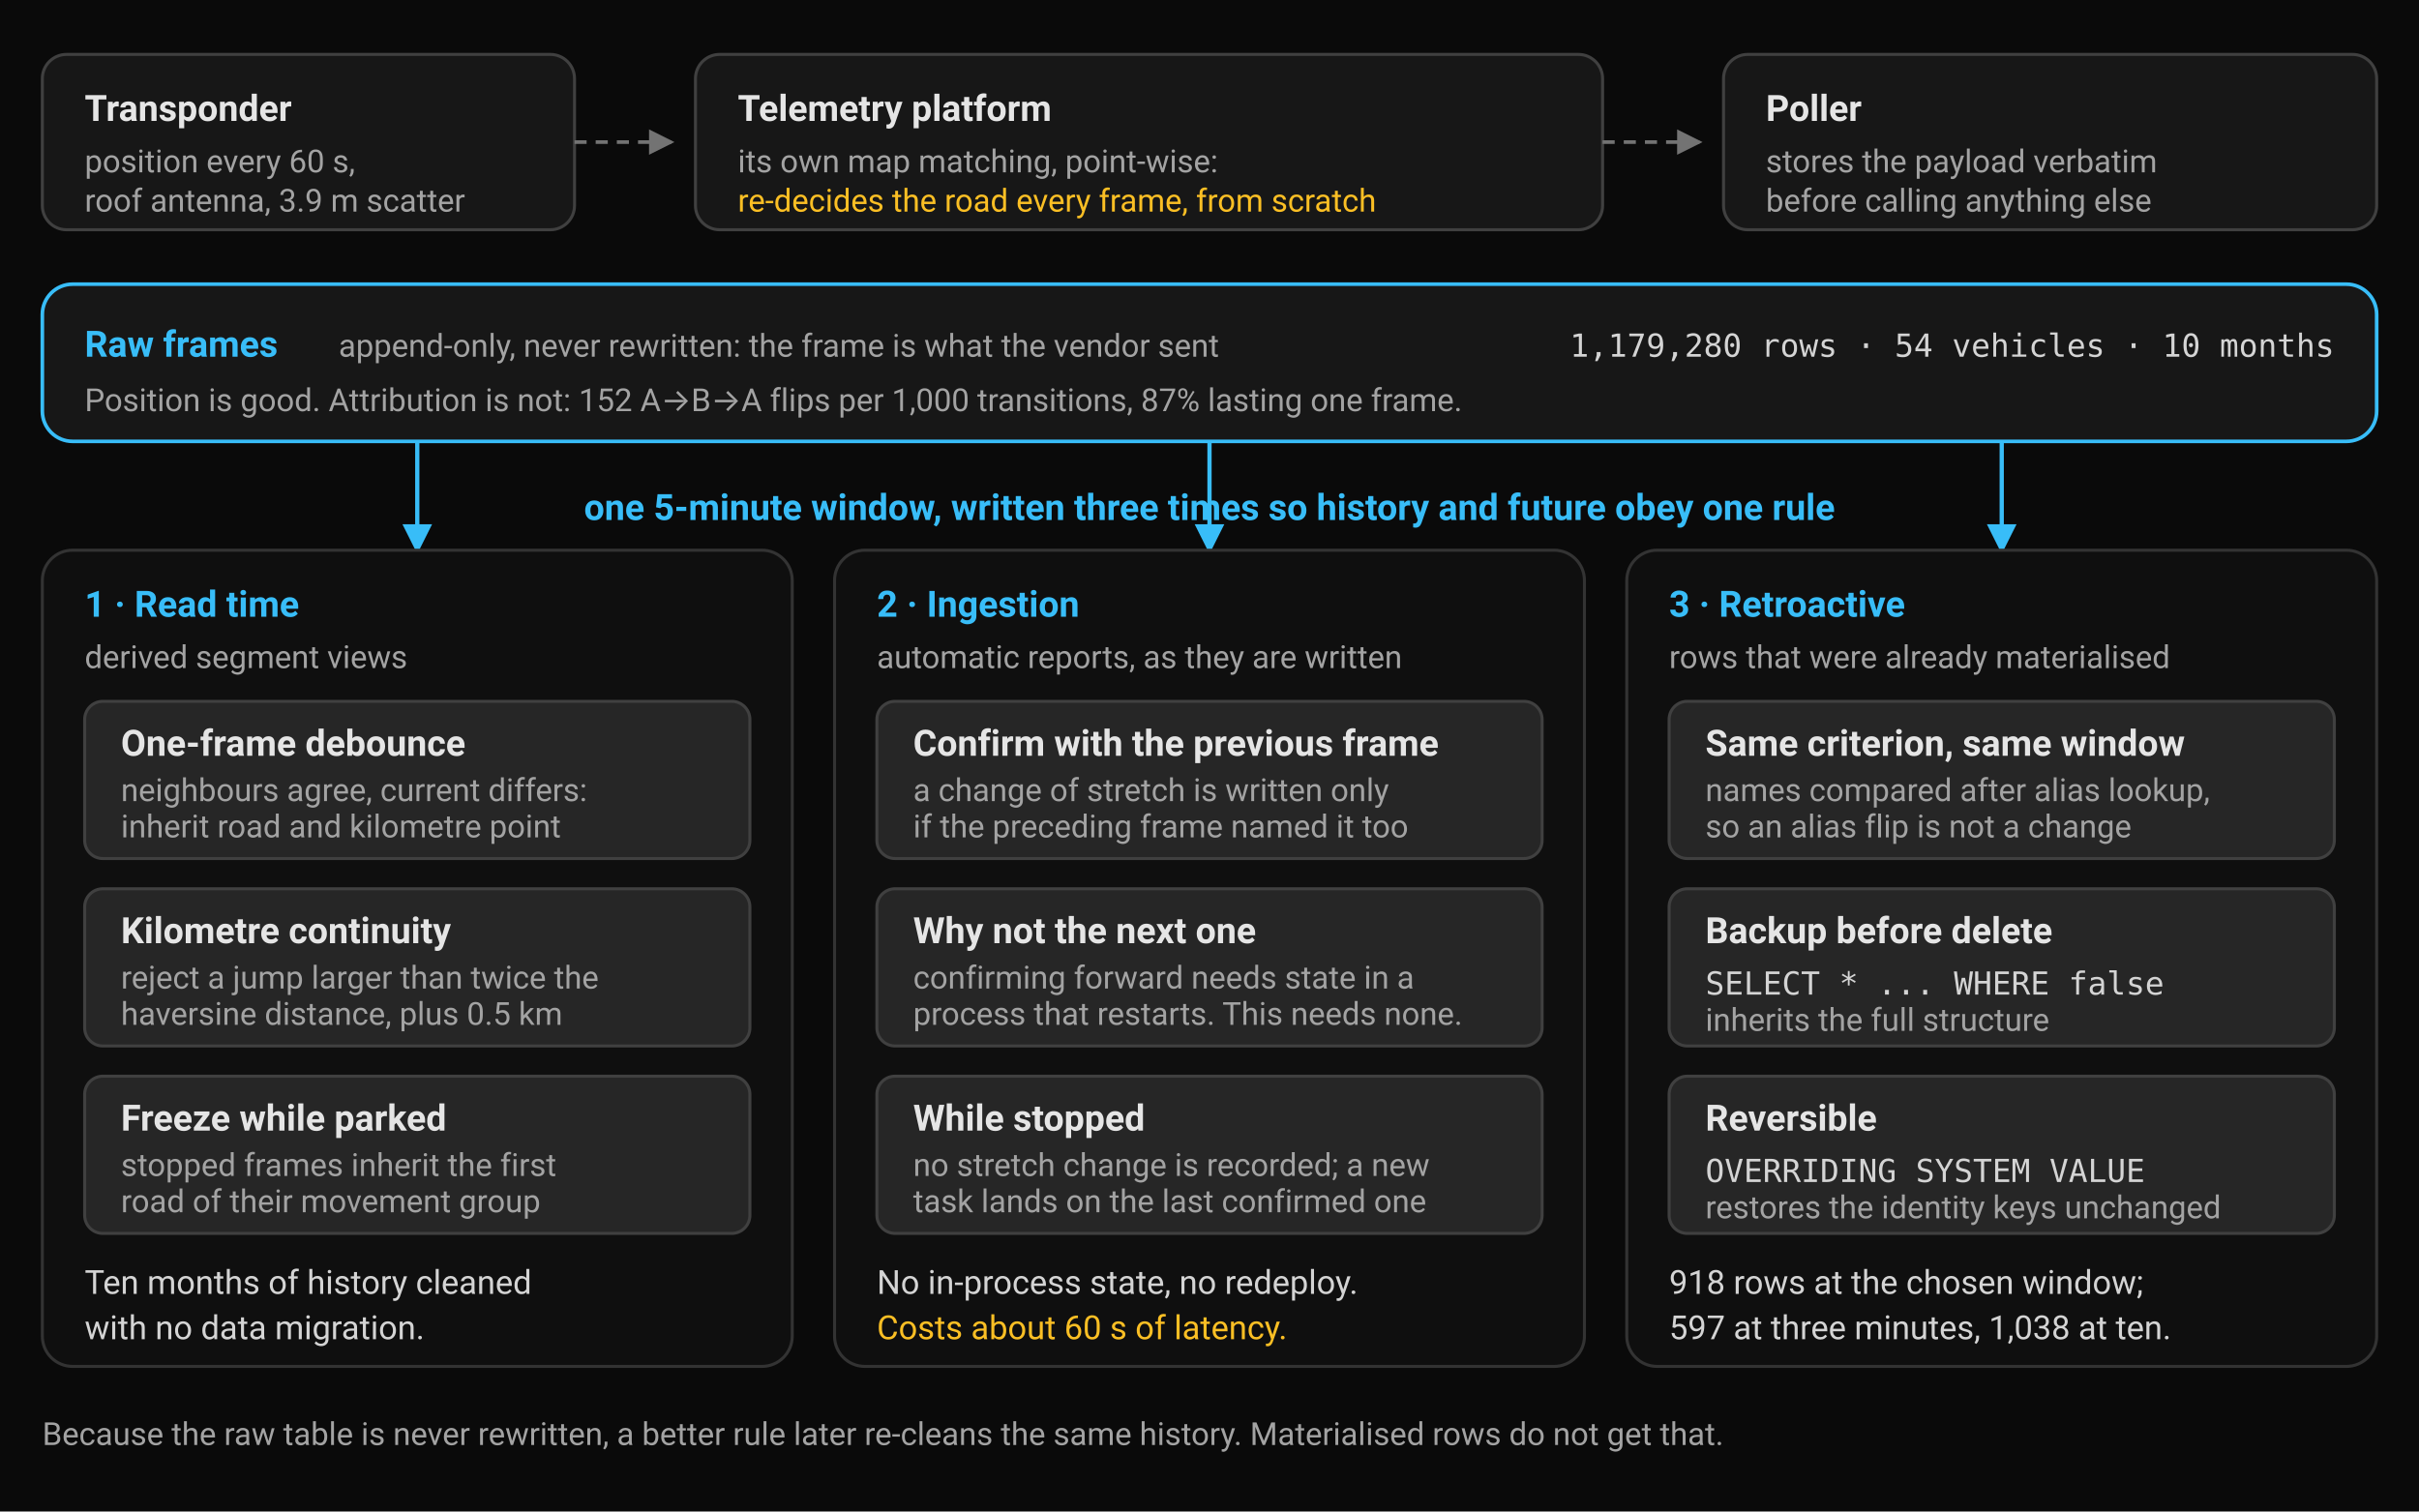
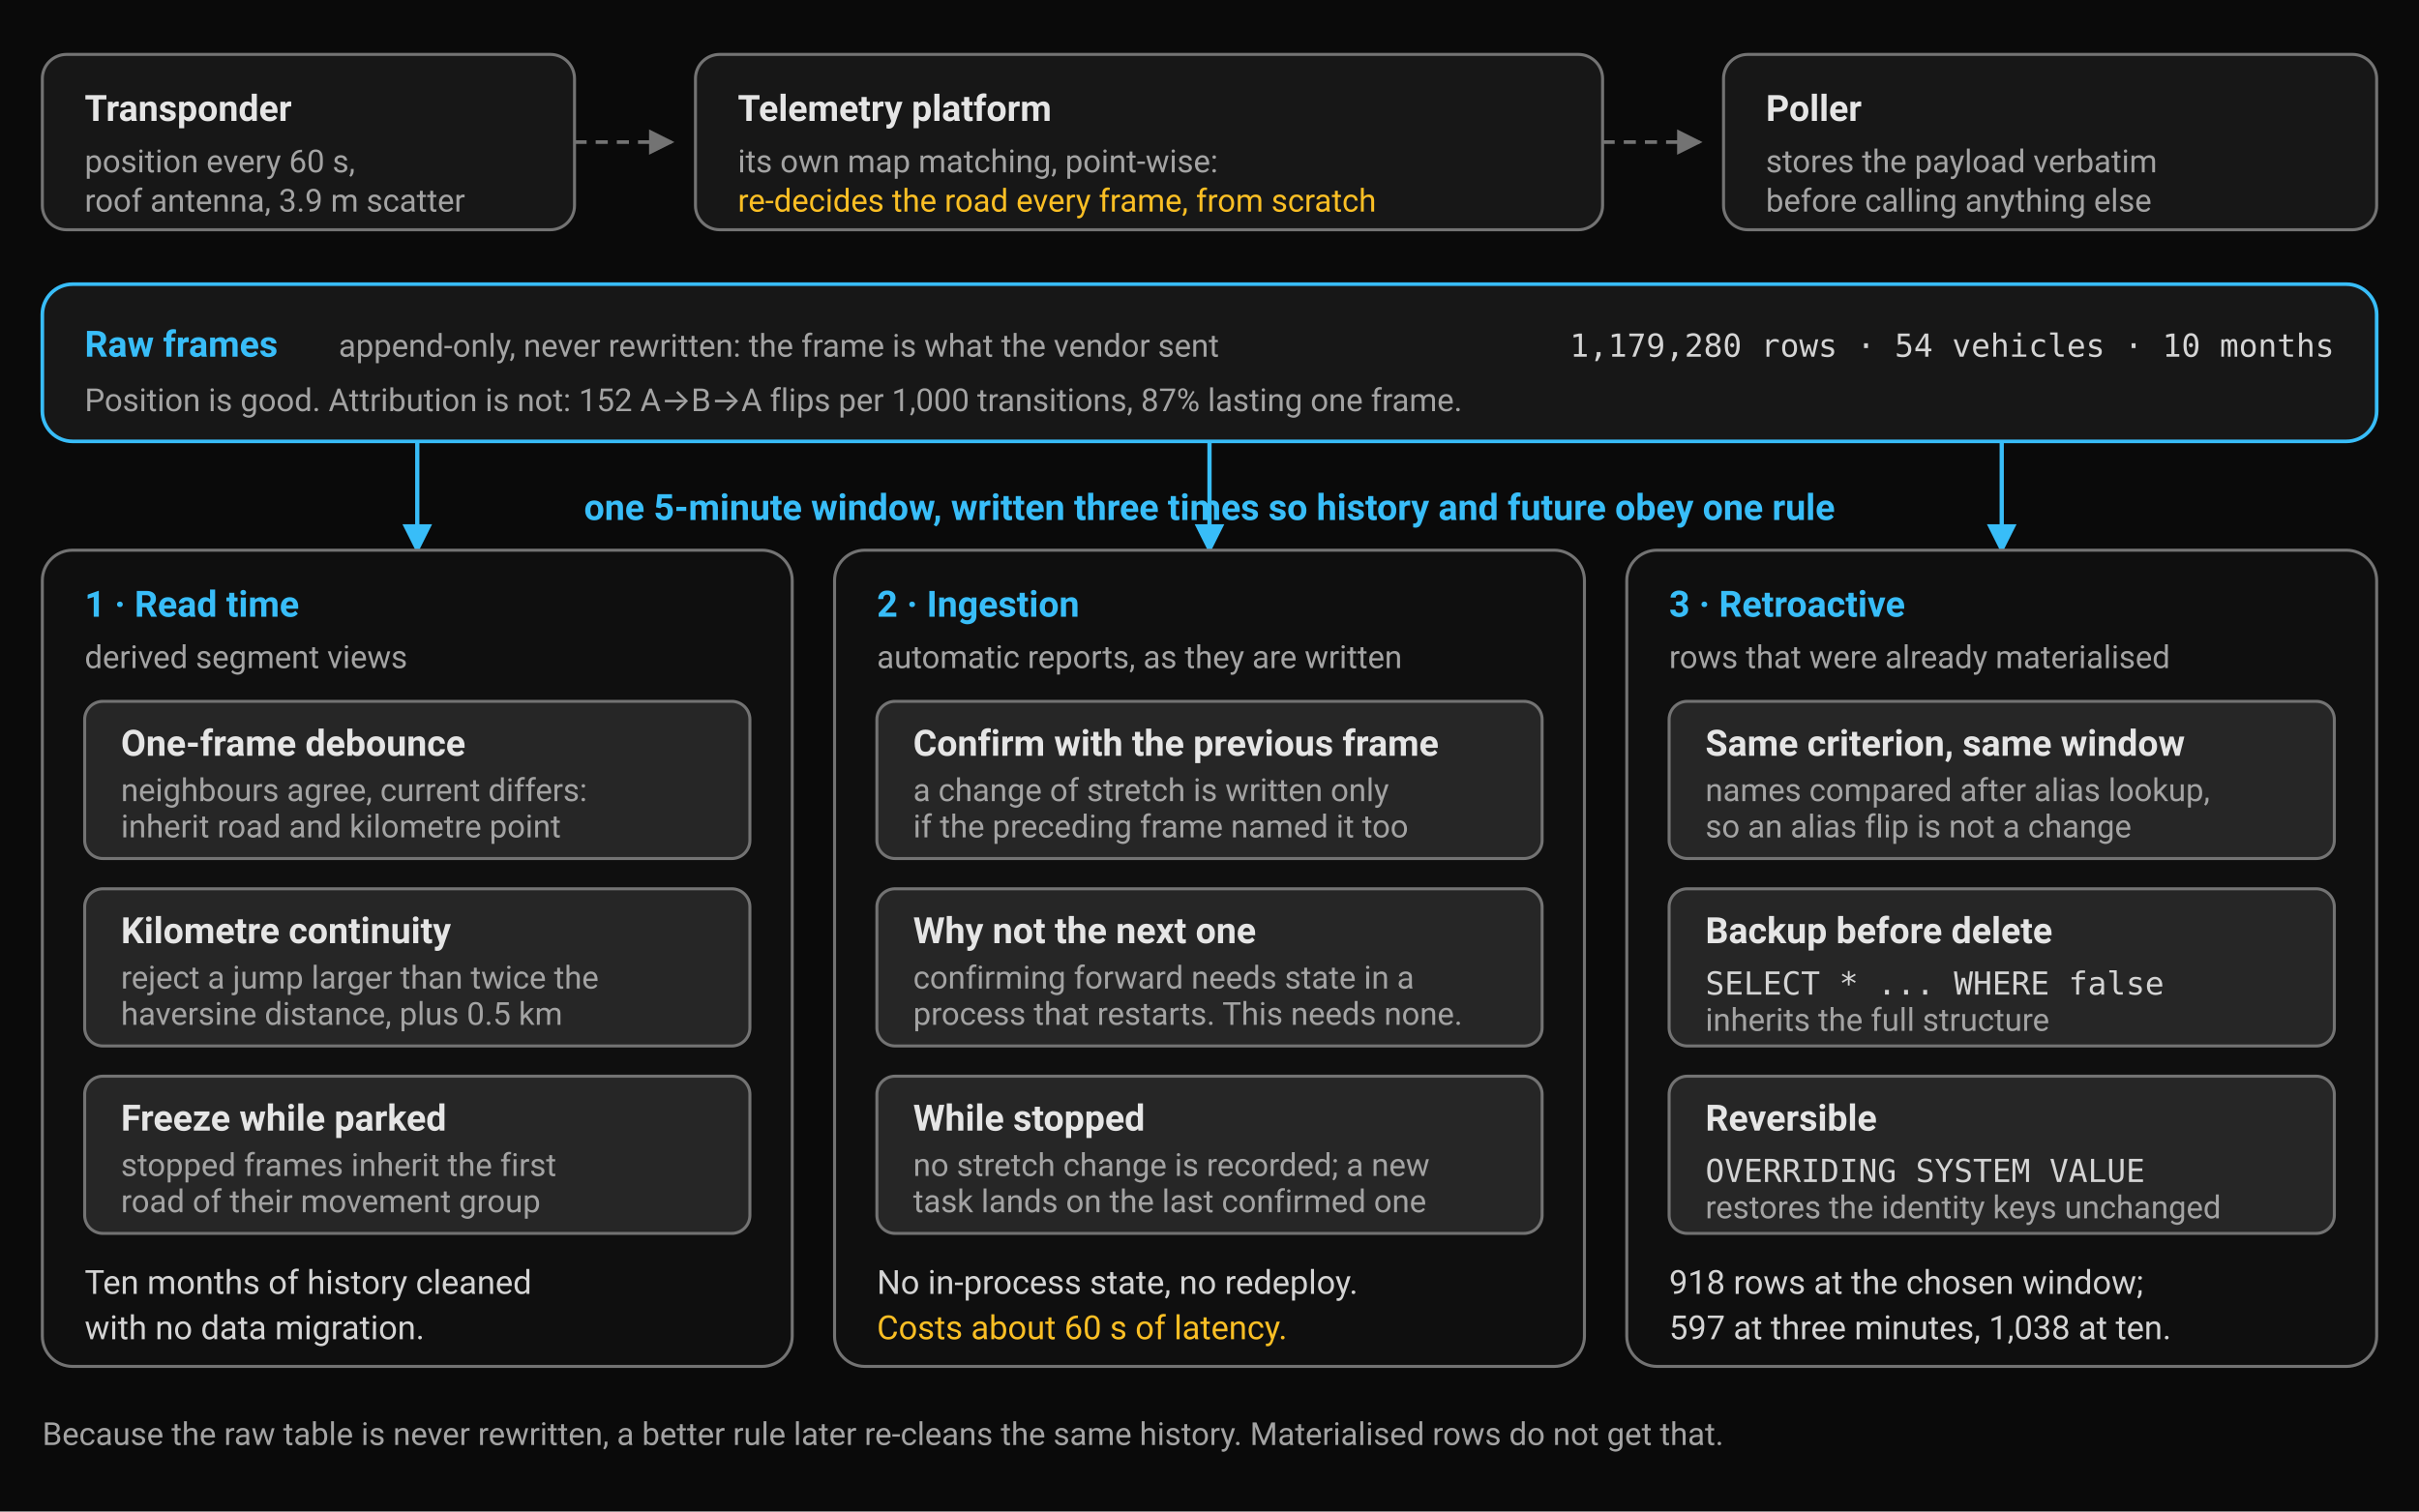
<svg xmlns="http://www.w3.org/2000/svg" viewBox="0 0 800 500" width="800" height="500" role="img" aria-labelledby="title desc">
  <style>
    /* Opaque page colour: the figure stays legible outside the site (own tab, feed readers). */
    svg { background: #0a0a0a; }
    /* Safari lays text out at the size it is shown, and the system font widens at small sizes:
       without this, labels change width as the figure is zoomed. */
    svg { text-rendering: geometricPrecision; }
-     .lane { fill: #0f0f0f; stroke: #333333; stroke-width: 1; }
-     .box { fill: #171717; stroke: #404040; stroke-width: 1; }
+     /* Grey outlines in #737373: 3:1 or more against the page and the fills they edge, so the
+        boxes stay apart at phone size too (WCAG 1.4.11). */
+     .lane { fill: #0f0f0f; stroke: #737373; stroke-width: 1; }
+     .box { fill: #171717; stroke: #737373; stroke-width: 1; }
    .box-accent { fill: #171717; stroke: #38bdf8; stroke-width: 1.2; }
-     .inner { fill: #262626; stroke: #404040; stroke-width: 1; }
+     .inner { fill: #262626; stroke: #737373; stroke-width: 1; }
    .t { font: 600 12px ui-sans-serif, system-ui, -apple-system, "Segoe UI", Roboto, sans-serif; fill: #e5e5e5; }
    .s { font: 10.5px ui-sans-serif, system-ui, -apple-system, "Segoe UI", Roboto, sans-serif; fill: #a3a3a3; }
    .k { font: 600 12px ui-sans-serif, system-ui, -apple-system, "Segoe UI", Roboto, sans-serif; fill: #38bdf8; }
    .lbl { font: 11px ui-sans-serif, system-ui, -apple-system, "Segoe UI", Roboto, sans-serif; fill: #d4d4d4; }
    .mono { font: 10.5px ui-monospace, SFMono-Regular, Menlo, Consolas, monospace; fill: #d4d4d4; }
    .warn { fill: #fbbf24; }
    .arrow { stroke: #38bdf8; stroke-width: 1.4; fill: none; }
    .arrow-dim { stroke: #737373; stroke-width: 1.2; fill: none; stroke-dasharray: 4 3; }
  </style>
  <rect width="100%" height="100%" fill="#0a0a0a" />
  <defs>
    <marker id="ah" viewBox="0 0 8 8" refX="7" refY="4" markerWidth="7" markerHeight="7" orient="auto">
      <path d="M 0 0 L 8 4 L 0 8 z" fill="#38bdf8" />
    </marker>
    <marker id="ahd" viewBox="0 0 8 8" refX="7" refY="4" markerWidth="7" markerHeight="7" orient="auto">
      <path d="M 0 0 L 8 4 L 0 8 z" fill="#737373" />
    </marker>
  </defs>
  <rect class="box" x="14" y="18" width="176" height="58" rx="8" />
  <text class="t" x="28" y="40">Transponder</text>
  <text class="s" x="28" y="57">position every 60 s,</text>
  <text class="s" x="28" y="70">roof antenna, 3.9 m scatter</text>
  <path class="arrow-dim" d="M 190 47 L 222 47" marker-end="url(#ahd)" />
  <rect class="box" x="230" y="18" width="300" height="58" rx="8" />
  <text class="t" x="244" y="40">Telemetry platform</text>
  <text class="s" x="244" y="57">its own map matching, point-wise:</text>
  <text class="warn s" x="244" y="70">re-decides the road every frame, from scratch</text>
  <path class="arrow-dim" d="M 530 47 L 562 47" marker-end="url(#ahd)" />
  <rect class="box" x="570" y="18" width="216" height="58" rx="8" />
  <text class="t" x="584" y="40">Poller</text>
  <text class="s" x="584" y="57">stores the payload verbatim</text>
  <text class="s" x="584" y="70">before calling anything else</text>
  <rect class="box-accent" x="14" y="94" width="772" height="52" rx="10" />
  <text class="k" x="28" y="118">Raw frames</text>
  <text class="s" x="112" y="118">append-only, never rewritten: the frame is what the vendor sent</text>
  <text class="mono" x="772" y="118" text-anchor="end">1,179,280 rows · 54 vehicles · 10 months</text>
  <text class="s" x="28" y="136">Position is good. Attribution is not: 152 A→B→A flips per 1,000 transitions, 87% lasting one frame.</text>
  <text class="k" x="400" y="172" text-anchor="middle">one 5-minute window, written three times so history and future obey one rule</text>
  <path class="arrow" d="M 138 146 L 138 182" marker-end="url(#ah)" />
  <path class="arrow" d="M 400 146 L 400 182" marker-end="url(#ah)" />
  <path class="arrow" d="M 662 146 L 662 182" marker-end="url(#ah)" />
  <rect class="lane" x="14" y="182" width="248" height="270" rx="10" />
  <text class="k" x="28" y="204">1 · Read time</text>
  <text class="s" x="28" y="221">derived segment views</text>
  <rect class="inner" x="28" y="232" width="220" height="52" rx="6" />
  <text class="t" x="40" y="250">One-frame debounce</text>
  <text class="s" x="40" y="265">neighbours agree, current differs:</text>
  <text class="s" x="40" y="277">inherit road and kilometre point</text>
  <rect class="inner" x="28" y="294" width="220" height="52" rx="6" />
  <text class="t" x="40" y="312">Kilometre continuity</text>
  <text class="s" x="40" y="327">reject a jump larger than twice the</text>
  <text class="s" x="40" y="339">haversine distance, plus 0.5 km</text>
  <rect class="inner" x="28" y="356" width="220" height="52" rx="6" />
  <text class="t" x="40" y="374">Freeze while parked</text>
  <text class="s" x="40" y="389">stopped frames inherit the first</text>
  <text class="s" x="40" y="401">road of their movement group</text>
  <text class="lbl" x="28" y="428">Ten months of history cleaned</text>
  <text class="lbl" x="28" y="443">with no data migration.</text>
  <rect class="lane" x="276" y="182" width="248" height="270" rx="10" />
  <text class="k" x="290" y="204">2 · Ingestion</text>
  <text class="s" x="290" y="221">automatic reports, as they are written</text>
  <rect class="inner" x="290" y="232" width="220" height="52" rx="6" />
  <text class="t" x="302" y="250">Confirm with the previous frame</text>
  <text class="s" x="302" y="265">a change of stretch is written only</text>
  <text class="s" x="302" y="277">if the preceding frame named it too</text>
  <rect class="inner" x="290" y="294" width="220" height="52" rx="6" />
  <text class="t" x="302" y="312">Why not the next one</text>
  <text class="s" x="302" y="327">confirming forward needs state in a</text>
  <text class="s" x="302" y="339">process that restarts. This needs none.</text>
  <rect class="inner" x="290" y="356" width="220" height="52" rx="6" />
  <text class="t" x="302" y="374">While stopped</text>
  <text class="s" x="302" y="389">no stretch change is recorded; a new</text>
  <text class="s" x="302" y="401">task lands on the last confirmed one</text>
  <text class="lbl" x="290" y="428">No in-process state, no redeploy.</text>
  <text class="lbl warn" x="290" y="443">Costs about 60 s of latency.</text>
  <rect class="lane" x="538" y="182" width="248" height="270" rx="10" />
  <text class="k" x="552" y="204">3 · Retroactive</text>
  <text class="s" x="552" y="221">rows that were already materialised</text>
  <rect class="inner" x="552" y="232" width="220" height="52" rx="6" />
  <text class="t" x="564" y="250">Same criterion, same window</text>
  <text class="s" x="564" y="265">names compared after alias lookup,</text>
  <text class="s" x="564" y="277">so an alias flip is not a change</text>
  <rect class="inner" x="552" y="294" width="220" height="52" rx="6" />
  <text class="t" x="564" y="312">Backup before delete</text>
  <text class="mono" x="564" y="329">SELECT * ... WHERE false</text>
  <text class="s" x="564" y="341">inherits the full structure</text>
  <rect class="inner" x="552" y="356" width="220" height="52" rx="6" />
  <text class="t" x="564" y="374">Reversible</text>
  <text class="mono" x="564" y="391">OVERRIDING SYSTEM VALUE</text>
  <text class="s" x="564" y="403">restores the identity keys unchanged</text>
  <text class="lbl" x="552" y="428">918 rows at the chosen window;</text>
  <text class="lbl" x="552" y="443">597 at three minutes, 1,038 at ten.</text>
  <text class="s" x="14" y="478">Because the raw table is never rewritten, a better rule later re-cleans the same history. Materialised rows do not get that.</text>
</svg>
